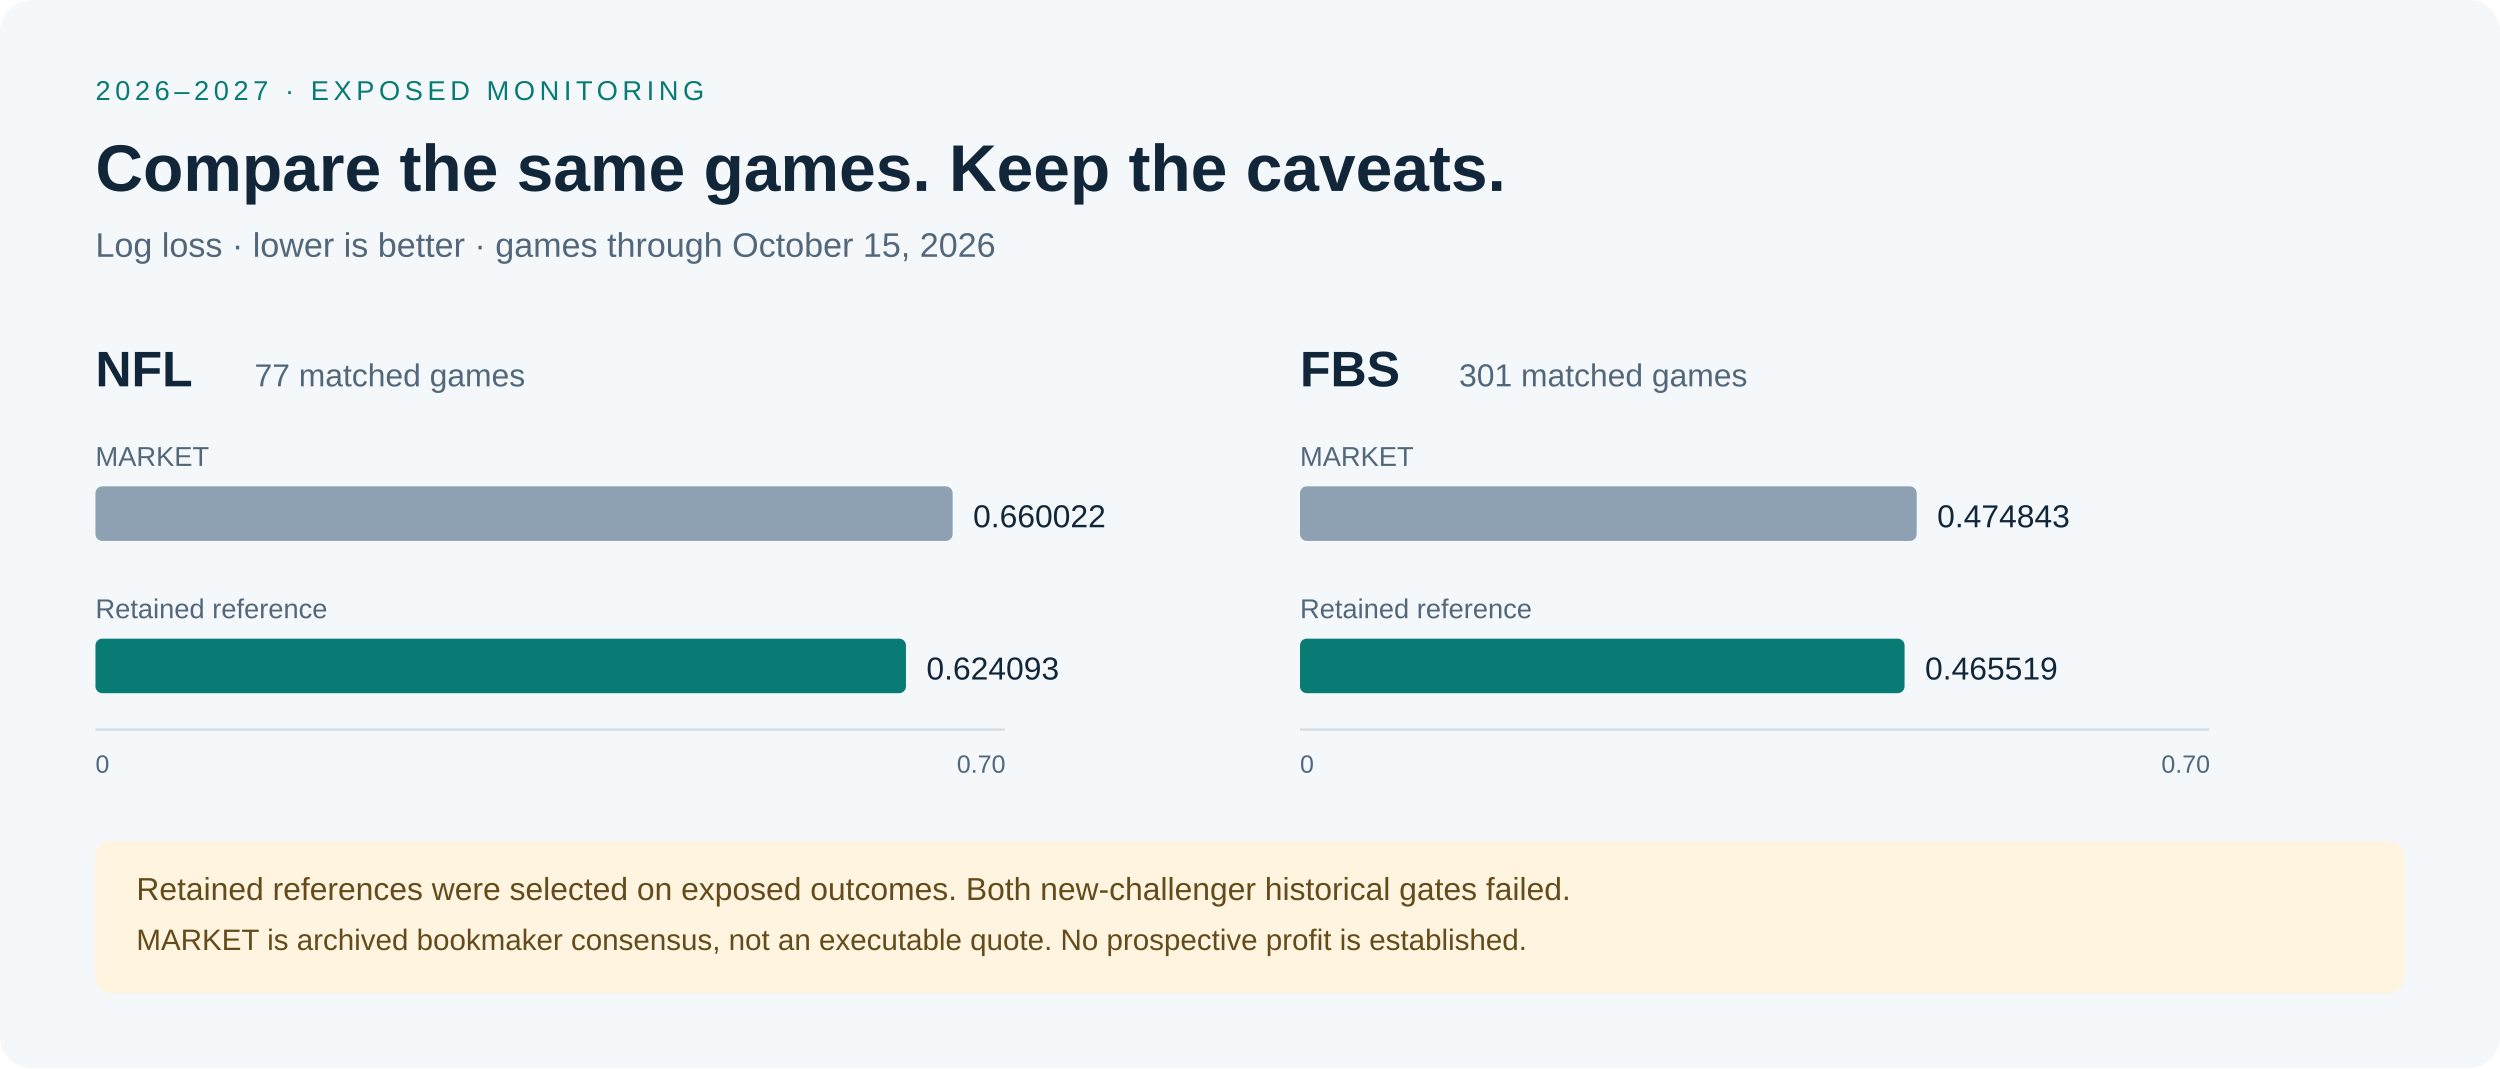
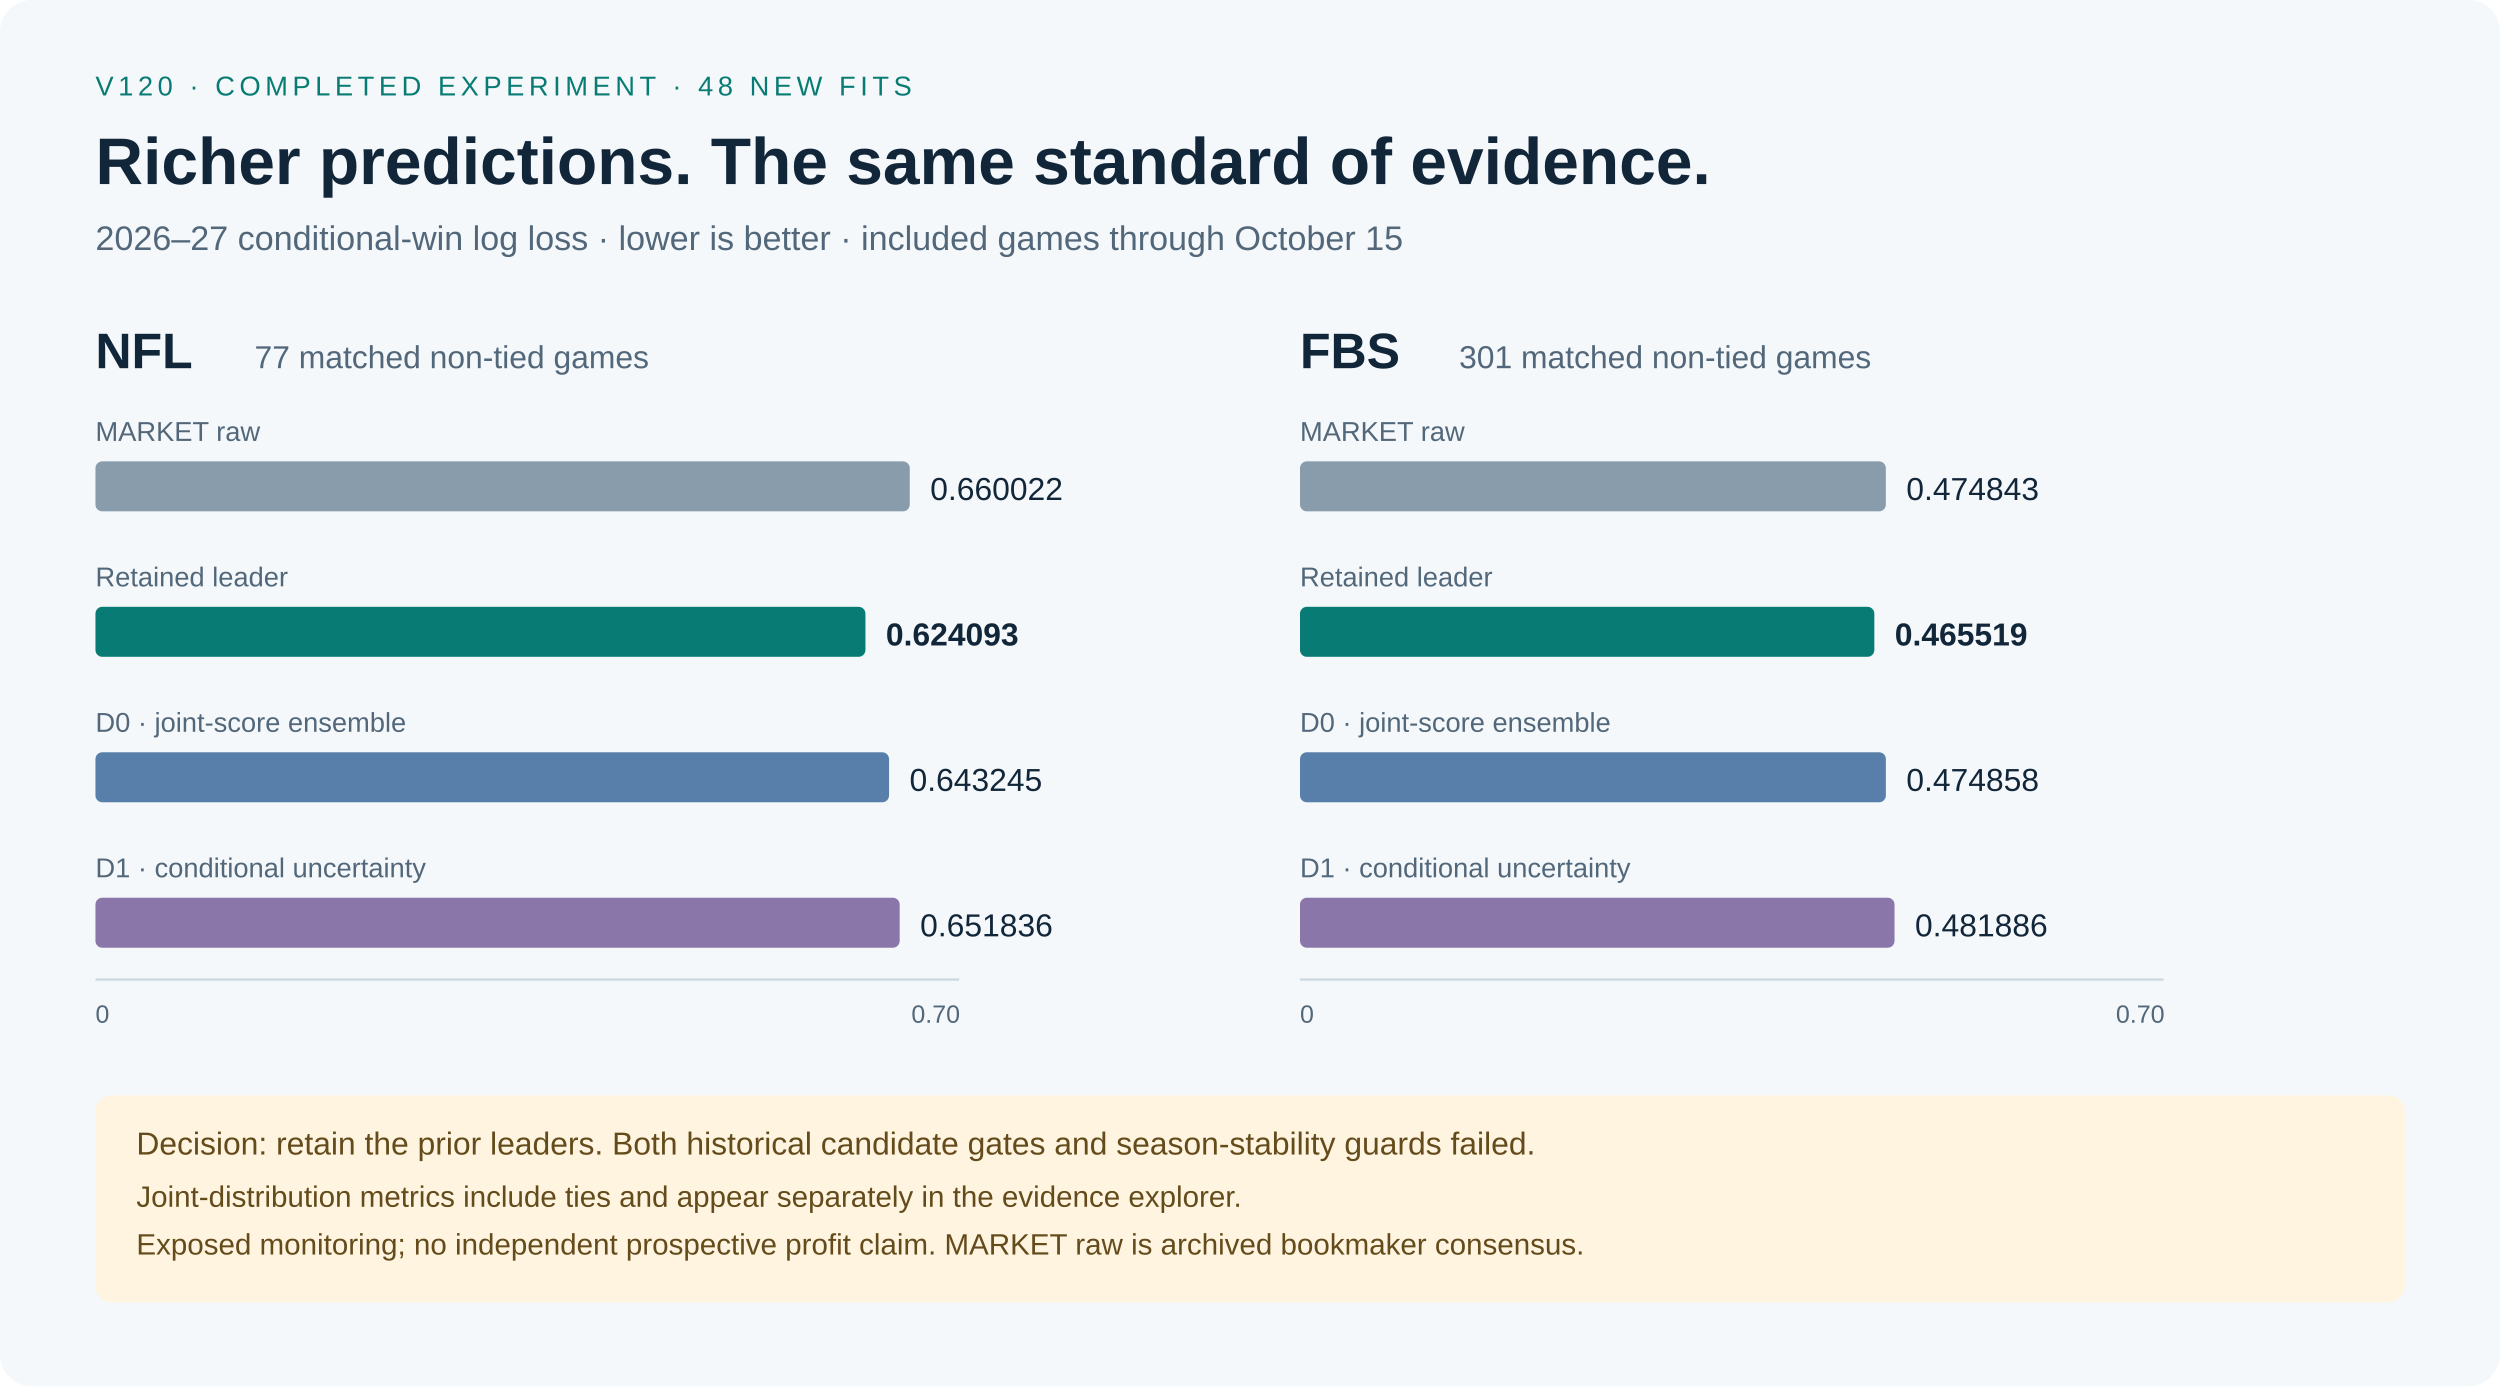
- <svg xmlns="http://www.w3.org/2000/svg" width="1100" height="470" viewBox="0 0 1100 470" role="img" aria-labelledby="title desc">
-   <rect width="1100" height="470" rx="14" fill="#f4f8fa" />
+ <svg xmlns="http://www.w3.org/2000/svg" width="1100" height="610" viewBox="0 0 1100 610" role="img" aria-labelledby="title desc">
+   <rect width="1100" height="610" rx="14" fill="#f4f8fa" />
  <g font-family="Arial, sans-serif" fill="#12263a">
-     <text x="42" y="44" font-size="12" letter-spacing="2" fill="#087c74">2026–2027 · EXPOSED MONITORING</text>
-     <text x="42" y="84" font-size="29" font-weight="700">Compare the same games. Keep the caveats.</text>
-     <text x="42" y="113" font-size="15" fill="#52677a">Log loss · lower is better · games through October 15, 2026</text>
-     <text x="42" y="170" font-size="22" font-weight="700">NFL</text>
-     <text x="112" y="170" font-size="14" fill="#52677a">77 matched games</text>
-     <text x="42" y="205" font-size="12" fill="#52677a">MARKET</text>
-     <rect x="42" y="214" width="377.156" height="24" rx="3" fill="#8da1b3" />
-     <text x="428.156" y="232" font-size="14" fill="#12263a">0.660022</text>
-     <text x="42" y="272" font-size="12" fill="#52677a">Retained reference</text>
-     <rect x="42" y="281" width="356.624" height="24" rx="3" fill="#087c74" />
-     <text x="407.624" y="299" font-size="14" fill="#12263a">0.624093</text>
-     <line x1="42" y1="321" x2="442" y2="321" stroke="#d1dce4" />
-     <text x="42" y="340" font-size="11" fill="#52677a">0</text>
-     <text x="421" y="340" font-size="11" fill="#52677a">0.70</text>
-     <text x="572" y="170" font-size="22" font-weight="700">FBS</text>
-     <text x="642" y="170" font-size="14" fill="#52677a">301 matched games</text>
-     <text x="572" y="205" font-size="12" fill="#52677a">MARKET</text>
-     <rect x="572" y="214" width="271.339" height="24" rx="3" fill="#8da1b3" />
-     <text x="852.339" y="232" font-size="14" fill="#12263a">0.474843</text>
-     <text x="572" y="272" font-size="12" fill="#52677a">Retained reference</text>
-     <rect x="572" y="281" width="266.011" height="24" rx="3" fill="#087c74" />
-     <text x="847.011" y="299" font-size="14" fill="#12263a">0.465519</text>
-     <line x1="572" y1="321" x2="972" y2="321" stroke="#d1dce4" />
-     <text x="572" y="340" font-size="11" fill="#52677a">0</text>
-     <text x="951" y="340" font-size="11" fill="#52677a">0.70</text>
-     <rect x="42" y="370" width="1016" height="67" rx="7" fill="#fff4df" />
-     <text x="60" y="396" font-size="14" fill="#644b1b">Retained references were selected on exposed outcomes. Both new-challenger historical gates failed.</text>
-     <text x="60" y="418" font-size="13" fill="#644b1b">MARKET is archived bookmaker consensus, not an executable quote. No prospective profit is established.</text>
+     <text x="42" y="42" font-size="12" letter-spacing="2" fill="#087c74">V120 · COMPLETED EXPERIMENT · 48 NEW FITS</text>
+     <text x="42" y="81" font-size="29" font-weight="700">Richer predictions. The same standard of evidence.</text>
+     <text x="42" y="110" font-size="15" fill="#52677a">2026–27 conditional-win log loss · lower is better · included games through October 15</text>
+     <text x="42" y="162" font-size="22" font-weight="700">NFL</text>
+     <text x="112" y="162" font-size="14" fill="#52677a">77 matched non-tied games</text>
+     <text x="42" y="194" font-size="12" fill="#52677a">MARKET raw</text>
+     <rect x="42" y="203" width="358.298" height="22" rx="3" fill="#899cac" />
+     <text x="409.298" y="220" font-size="14" font-weight="400">0.660022</text>
+     <text x="42" y="258" font-size="12" fill="#52677a">Retained leader</text>
+     <rect x="42" y="267" width="338.793" height="22" rx="3" fill="#087c74" />
+     <text x="389.793" y="284" font-size="14" font-weight="700">0.624093</text>
+     <text x="42" y="322" font-size="12" fill="#52677a">D0 · joint-score ensemble</text>
+     <rect x="42" y="331" width="349.190" height="22" rx="3" fill="#577fa9" />
+     <text x="400.190" y="348" font-size="14" font-weight="400">0.643245</text>
+     <text x="42" y="386" font-size="12" fill="#52677a">D1 · conditional uncertainty</text>
+     <rect x="42" y="395" width="353.854" height="22" rx="3" fill="#8a76a9" />
+     <text x="404.854" y="412" font-size="14" font-weight="400">0.651836</text>
+     <line x1="42" y1="431" x2="422" y2="431" stroke="#cbd8e2" />
+     <text x="42" y="450" font-size="11" fill="#52677a">0</text>
+     <text x="401" y="450" font-size="11" fill="#52677a">0.70</text>
+     <text x="572" y="162" font-size="22" font-weight="700">FBS</text>
+     <text x="642" y="162" font-size="14" fill="#52677a">301 matched non-tied games</text>
+     <text x="572" y="194" font-size="12" fill="#52677a">MARKET raw</text>
+     <rect x="572" y="203" width="257.772" height="22" rx="3" fill="#899cac" />
+     <text x="838.772" y="220" font-size="14" font-weight="400">0.474843</text>
+     <text x="572" y="258" font-size="12" fill="#52677a">Retained leader</text>
+     <rect x="572" y="267" width="252.710" height="22" rx="3" fill="#087c74" />
+     <text x="833.710" y="284" font-size="14" font-weight="700">0.465519</text>
+     <text x="572" y="322" font-size="12" fill="#52677a">D0 · joint-score ensemble</text>
+     <rect x="572" y="331" width="257.780" height="22" rx="3" fill="#577fa9" />
+     <text x="838.780" y="348" font-size="14" font-weight="400">0.474858</text>
+     <text x="572" y="386" font-size="12" fill="#52677a">D1 · conditional uncertainty</text>
+     <rect x="572" y="395" width="261.595" height="22" rx="3" fill="#8a76a9" />
+     <text x="842.595" y="412" font-size="14" font-weight="400">0.481886</text>
+     <line x1="572" y1="431" x2="952" y2="431" stroke="#cbd8e2" />
+     <text x="572" y="450" font-size="11" fill="#52677a">0</text>
+     <text x="931" y="450" font-size="11" fill="#52677a">0.70</text>
+     <rect x="42" y="482" width="1016" height="91" rx="7" fill="#fff4df" />
+     <text x="60" y="508" font-size="14" fill="#644b1b">Decision: retain the prior leaders. Both historical candidate gates and season-stability guards failed.</text>
+     <text x="60" y="531" font-size="13" fill="#644b1b">Joint-distribution metrics include ties and appear separately in the evidence explorer.</text>
+     <text x="60" y="552" font-size="13" fill="#644b1b">Exposed monitoring; no independent prospective profit claim. MARKET raw is archived bookmaker consensus.</text>
  </g>
</svg>
